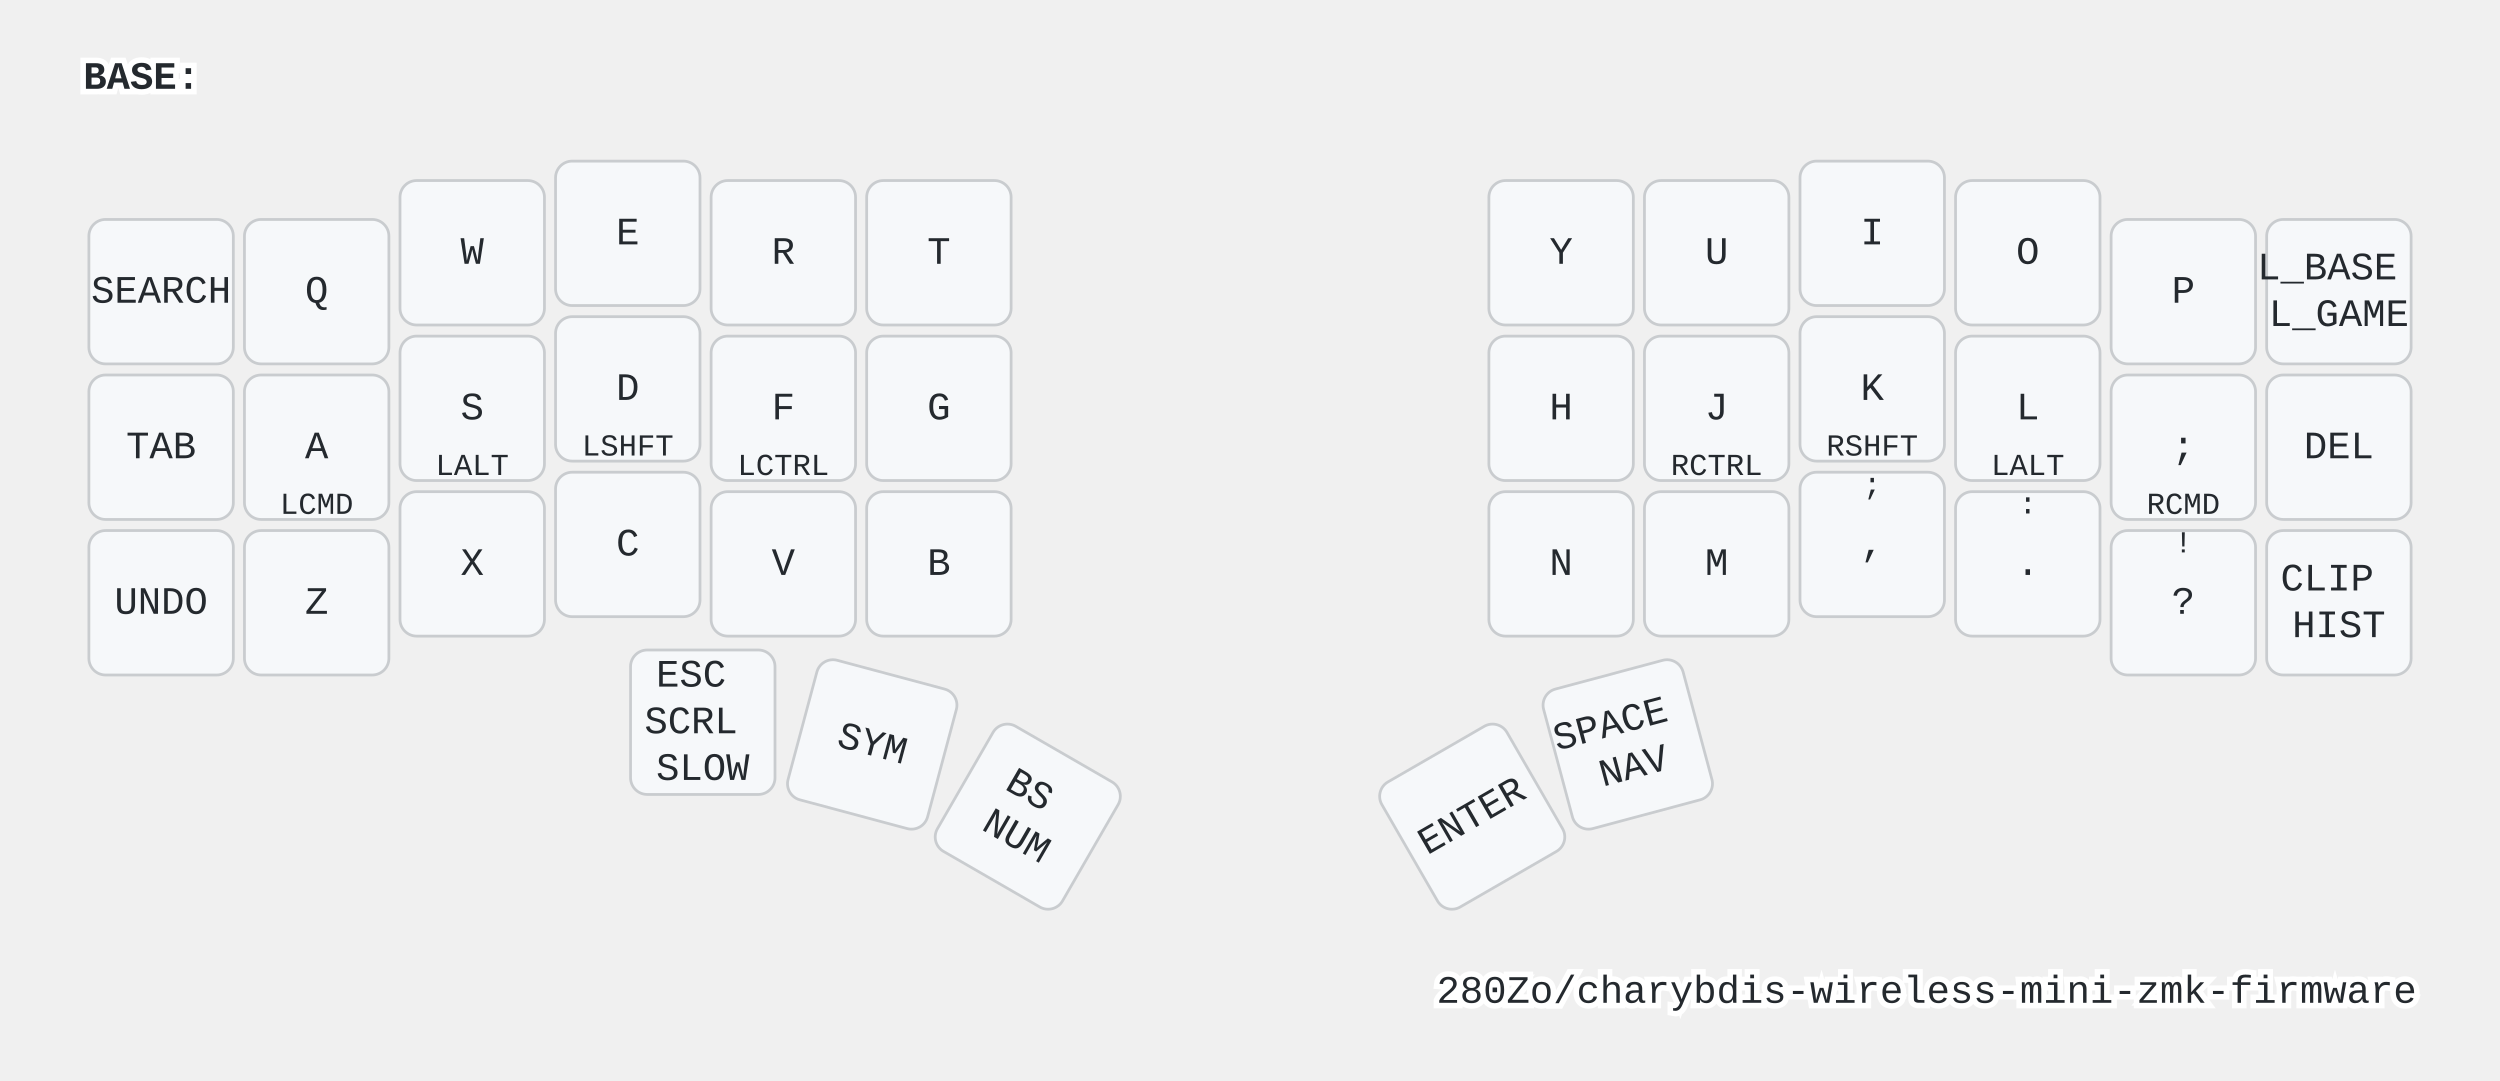
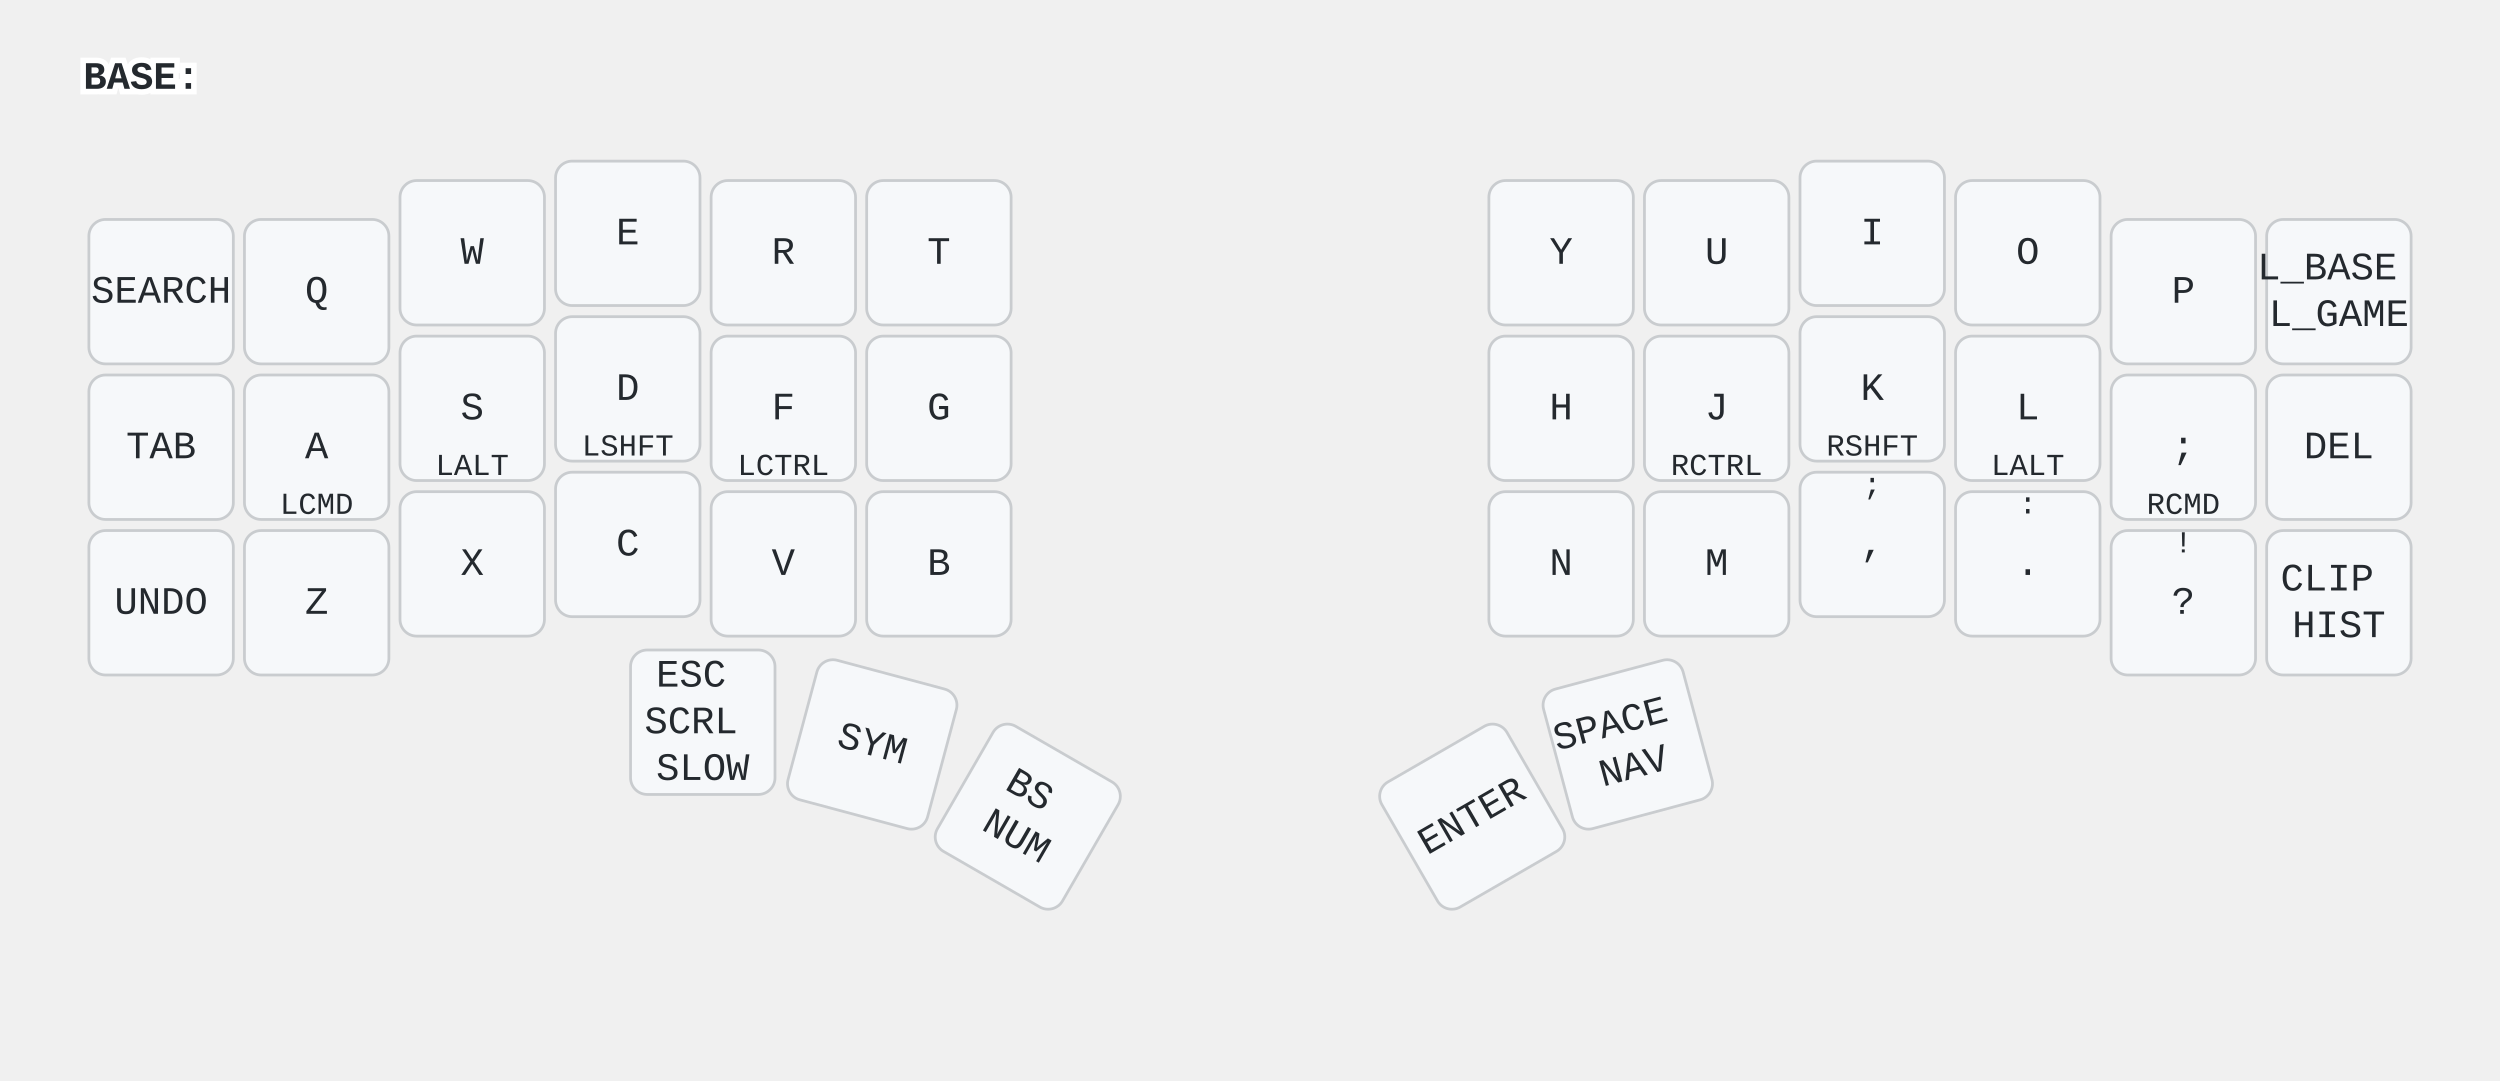
<svg xmlns="http://www.w3.org/2000/svg" width="900" height="389" viewBox="0 0 900 389" class="keymap">
  <style>/* inherit to force styles through use tags */
svg path {
    fill: inherit;
}

/* font and background color specifications */
svg.keymap {
    font-family: SFMono-Regular,Consolas,Liberation Mono,Menlo,monospace;
    font-size: 14px;
    font-kerning: normal;
    text-rendering: optimizeLegibility;
    fill: #24292e;
}

/* default key styling */
rect.key {
    fill: #f6f8fa;
}

rect.key, rect.combo {
    stroke: #c9cccf;
    stroke-width: 1;
}

/* default key side styling, only used is draw_key_sides is set */
rect.side {
    filter: brightness(90%);
}

/* color accent for combo boxes */
rect.combo, rect.combo-separate {
    fill: #cdf;
}

/* color accent for held keys */
rect.held, rect.combo.held {
    fill: #fdd;
}

/* color accent for ghost (optional) keys */
rect.ghost, rect.combo.ghost {
    stroke-dasharray: 4, 4;
    stroke-width: 2;
}

text {
    text-anchor: middle;
    dominant-baseline: middle;
}

/* styling for layer labels */
text.label {
    font-weight: bold;
    text-anchor: start;
    stroke: white;
    stroke-width: 4;
    paint-order: stroke;
}

/* styling for optional footer */
text.footer {
    text-anchor: end;
    dominant-baseline: auto;
    stroke: white;
    stroke-width: 4;
    paint-order: stroke;
}

/* styling for combo tap, and key non-tap label text */
text.combo, text.hold, text.shifted, text.left, text.right {
    font-size: 11px;
}

text.hold {
    text-anchor: middle;
    dominant-baseline: auto;
}

text.shifted {
    text-anchor: middle;
    dominant-baseline: hanging;
}

text.left {
    text-anchor: start;
}

text.right {
    text-anchor: end;
}

text.layer-activator {
    text-decoration: underline;
}

/* styling for hold/shifted label text in combo box */
text.combo.hold, text.combo.shifted, text.combo.left, text.combo.right {
    font-size: 8px;
}

/* lighter symbol for transparent keys */
text.trans {
    fill: #7b7e81;
}

/* styling for combo dendrons */
path.combo {
    stroke-width: 1;
    stroke: gray;
    fill: none;
}

/* Start Tabler Icons Cleanup */
/* cannot use height/width with glyphs */
.icon-tabler &gt; path {
    fill: inherit;
    stroke: inherit;
    stroke-width: 2;
}
/* hide tabler's default box */
.icon-tabler &gt; path[stroke="none"][fill="none"] {
    visibility: hidden;
}
/* End Tabler Icons Cleanup */

@media (prefers-color-scheme: dark) {
svg.keymap { fill: #d1d6db; }
rect.key { fill: #3f4750; }
rect.key, rect.combo { stroke: #60666c; }
rect.combo, rect.combo-separate { fill: #1f3d7a; }
rect.held, rect.combo.held { fill: #854747; }
text.label, text.footer { stroke: black; }
text.trans { fill: #7e8184; }
path.combo { stroke: #7f7f7f; }

}</style>
  <g transform="translate(30, 0)" class="layer-BASE">
    <text x="0" y="28" class="label" id="BASE">BASE:</text>
    <g transform="translate(0, 56)">
      <g transform="translate(28, 49)" class="key keypos-0">
        <rect rx="6" ry="6" x="-26" y="-26" width="52" height="52" class="key" />
        <text x="0" y="0" class="key tap">SEARCH</text>
      </g>
      <g transform="translate(84, 49)" class="key keypos-1">
        <rect rx="6" ry="6" x="-26" y="-26" width="52" height="52" class="key" />
        <text x="0" y="0" class="key tap">Q</text>
      </g>
      <g transform="translate(140, 35)" class="key keypos-2">
        <rect rx="6" ry="6" x="-26" y="-26" width="52" height="52" class="key" />
        <text x="0" y="0" class="key tap">W</text>
      </g>
      <g transform="translate(196, 28)" class="key keypos-3">
        <rect rx="6" ry="6" x="-26" y="-26" width="52" height="52" class="key" />
        <text x="0" y="0" class="key tap">E</text>
      </g>
      <g transform="translate(252, 35)" class="key keypos-4">
        <rect rx="6" ry="6" x="-26" y="-26" width="52" height="52" class="key" />
        <text x="0" y="0" class="key tap">R</text>
      </g>
      <g transform="translate(308, 35)" class="key keypos-5">
        <rect rx="6" ry="6" x="-26" y="-26" width="52" height="52" class="key" />
        <text x="0" y="0" class="key tap">T</text>
      </g>
      <g transform="translate(532, 35)" class="key keypos-6">
        <rect rx="6" ry="6" x="-26" y="-26" width="52" height="52" class="key" />
        <text x="0" y="0" class="key tap">Y</text>
      </g>
      <g transform="translate(588, 35)" class="key keypos-7">
        <rect rx="6" ry="6" x="-26" y="-26" width="52" height="52" class="key" />
        <text x="0" y="0" class="key tap">U</text>
      </g>
      <g transform="translate(644, 28)" class="key keypos-8">
        <rect rx="6" ry="6" x="-26" y="-26" width="52" height="52" class="key" />
        <text x="0" y="0" class="key tap">I</text>
      </g>
      <g transform="translate(700, 35)" class="key keypos-9">
        <rect rx="6" ry="6" x="-26" y="-26" width="52" height="52" class="key" />
        <text x="0" y="0" class="key tap">O</text>
      </g>
      <g transform="translate(756, 49)" class="key keypos-10">
        <rect rx="6" ry="6" x="-26" y="-26" width="52" height="52" class="key" />
        <text x="0" y="0" class="key tap">P</text>
      </g>
      <g transform="translate(812, 49)" class="key keypos-11">
        <rect rx="6" ry="6" x="-26" y="-26" width="52" height="52" class="key" />
        <text x="0" y="0" class="key tap">
          <tspan x="0" dy="-0.6em">L_BASE</tspan>
          <tspan x="0" dy="1.2em">L_GAME</tspan>
        </text>
      </g>
      <g transform="translate(28, 105)" class="key keypos-12">
        <rect rx="6" ry="6" x="-26" y="-26" width="52" height="52" class="key" />
        <text x="0" y="0" class="key tap">TAB</text>
      </g>
      <g transform="translate(84, 105)" class="key keypos-13">
        <rect rx="6" ry="6" x="-26" y="-26" width="52" height="52" class="key" />
        <text x="0" y="0" class="key tap">A</text>
        <text x="0" y="24" class="key hold">LCMD</text>
      </g>
      <g transform="translate(140, 91)" class="key keypos-14">
        <rect rx="6" ry="6" x="-26" y="-26" width="52" height="52" class="key" />
        <text x="0" y="0" class="key tap">S</text>
        <text x="0" y="24" class="key hold">LALT</text>
      </g>
      <g transform="translate(196, 84)" class="key keypos-15">
        <rect rx="6" ry="6" x="-26" y="-26" width="52" height="52" class="key" />
        <text x="0" y="0" class="key tap">D</text>
        <text x="0" y="24" class="key hold">LSHFT</text>
      </g>
      <g transform="translate(252, 91)" class="key keypos-16">
        <rect rx="6" ry="6" x="-26" y="-26" width="52" height="52" class="key" />
        <text x="0" y="0" class="key tap">F</text>
        <text x="0" y="24" class="key hold">LCTRL</text>
      </g>
      <g transform="translate(308, 91)" class="key keypos-17">
        <rect rx="6" ry="6" x="-26" y="-26" width="52" height="52" class="key" />
        <text x="0" y="0" class="key tap">G</text>
      </g>
      <g transform="translate(532, 91)" class="key keypos-18">
        <rect rx="6" ry="6" x="-26" y="-26" width="52" height="52" class="key" />
        <text x="0" y="0" class="key tap">H</text>
      </g>
      <g transform="translate(588, 91)" class="key keypos-19">
        <rect rx="6" ry="6" x="-26" y="-26" width="52" height="52" class="key" />
        <text x="0" y="0" class="key tap">J</text>
        <text x="0" y="24" class="key hold">RCTRL</text>
      </g>
      <g transform="translate(644, 84)" class="key keypos-20">
        <rect rx="6" ry="6" x="-26" y="-26" width="52" height="52" class="key" />
        <text x="0" y="0" class="key tap">K</text>
        <text x="0" y="24" class="key hold">RSHFT</text>
      </g>
      <g transform="translate(700, 91)" class="key keypos-21">
        <rect rx="6" ry="6" x="-26" y="-26" width="52" height="52" class="key" />
        <text x="0" y="0" class="key tap">L</text>
        <text x="0" y="24" class="key hold">LALT</text>
      </g>
      <g transform="translate(756, 105)" class="key keypos-22">
        <rect rx="6" ry="6" x="-26" y="-26" width="52" height="52" class="key" />
        <text x="0" y="0" class="key tap">;</text>
        <text x="0" y="24" class="key hold">RCMD</text>
      </g>
      <g transform="translate(812, 105)" class="key keypos-23">
        <rect rx="6" ry="6" x="-26" y="-26" width="52" height="52" class="key" />
        <text x="0" y="0" class="key tap">DEL</text>
      </g>
      <g transform="translate(28, 161)" class="key keypos-24">
        <rect rx="6" ry="6" x="-26" y="-26" width="52" height="52" class="key" />
        <text x="0" y="0" class="key tap">UNDO</text>
      </g>
      <g transform="translate(84, 161)" class="key keypos-25">
        <rect rx="6" ry="6" x="-26" y="-26" width="52" height="52" class="key" />
        <text x="0" y="0" class="key tap">Z</text>
      </g>
      <g transform="translate(140, 147)" class="key keypos-26">
        <rect rx="6" ry="6" x="-26" y="-26" width="52" height="52" class="key" />
        <text x="0" y="0" class="key tap">X</text>
      </g>
      <g transform="translate(196, 140)" class="key keypos-27">
        <rect rx="6" ry="6" x="-26" y="-26" width="52" height="52" class="key" />
        <text x="0" y="0" class="key tap">C</text>
      </g>
      <g transform="translate(252, 147)" class="key keypos-28">
        <rect rx="6" ry="6" x="-26" y="-26" width="52" height="52" class="key" />
        <text x="0" y="0" class="key tap">V</text>
      </g>
      <g transform="translate(308, 147)" class="key keypos-29">
        <rect rx="6" ry="6" x="-26" y="-26" width="52" height="52" class="key" />
        <text x="0" y="0" class="key tap">B</text>
      </g>
      <g transform="translate(532, 147)" class="key keypos-30">
        <rect rx="6" ry="6" x="-26" y="-26" width="52" height="52" class="key" />
        <text x="0" y="0" class="key tap">N</text>
      </g>
      <g transform="translate(588, 147)" class="key keypos-31">
        <rect rx="6" ry="6" x="-26" y="-26" width="52" height="52" class="key" />
        <text x="0" y="0" class="key tap">M</text>
      </g>
      <g transform="translate(644, 140)" class="key keypos-32">
        <rect rx="6" ry="6" x="-26" y="-26" width="52" height="52" class="key" />
        <text x="0" y="0" class="key tap">,</text>
        <text x="0" y="-24" class="key shifted">;</text>
      </g>
      <g transform="translate(700, 147)" class="key keypos-33">
        <rect rx="6" ry="6" x="-26" y="-26" width="52" height="52" class="key" />
        <text x="0" y="0" class="key tap">.</text>
        <text x="0" y="-24" class="key shifted">:</text>
      </g>
      <g transform="translate(756, 161)" class="key keypos-34">
        <rect rx="6" ry="6" x="-26" y="-26" width="52" height="52" class="key" />
        <text x="0" y="0" class="key tap">?</text>
        <text x="0" y="-24" class="key shifted">!</text>
      </g>
      <g transform="translate(812, 161)" class="key keypos-35">
        <rect rx="6" ry="6" x="-26" y="-26" width="52" height="52" class="key" />
        <text x="0" y="0" class="key tap">
          <tspan x="0" dy="-0.6em">CLIP</tspan>
          <tspan x="0" dy="1.2em">HIST</tspan>
        </text>
      </g>
      <g transform="translate(223, 204)" class="key keypos-36">
        <rect rx="6" ry="6" x="-26" y="-26" width="52" height="52" class="key" />
        <text x="0" y="0" class="key tap">
          <tspan x="0" dy="-1.2em">ESC</tspan>
          <tspan x="0" dy="1.2em">SCRL</tspan>
          <tspan x="0" dy="1.2em">SLOW</tspan>
        </text>
      </g>
      <g transform="translate(284, 212) rotate(15.0)" class="key keypos-37">
        <rect rx="6" ry="6" x="-26" y="-26" width="52" height="52" class="key" />
        <text x="0" y="0" class="key tap">SYM</text>
      </g>
      <g transform="translate(340, 238) rotate(30.0)" class="key keypos-38">
        <rect rx="6" ry="6" x="-26" y="-26" width="52" height="52" class="key" />
        <text x="0" y="0" class="key tap">
          <tspan x="0" dy="-0.6em">BS</tspan>
          <tspan x="0" dy="1.2em">NUM</tspan>
        </text>
      </g>
      <g transform="translate(500, 238) rotate(-30.0)" class="key keypos-39">
        <rect rx="6" ry="6" x="-26" y="-26" width="52" height="52" class="key" />
        <text x="0" y="0" class="key tap">ENTER</text>
      </g>
      <g transform="translate(556, 212) rotate(-15.0)" class="key keypos-40">
        <rect rx="6" ry="6" x="-26" y="-26" width="52" height="52" class="key" />
        <text x="0" y="0" class="key tap">
          <tspan x="0" dy="-0.6em">SPACE</tspan>
          <tspan x="0" dy="1.2em">NAV</tspan>
        </text>
      </g>
    </g>
  </g>
-   <text x="870.0" y="361.0" class="footer">280Zo/charybdis-wireless-mini-zmk-firmware</text>
</svg>
